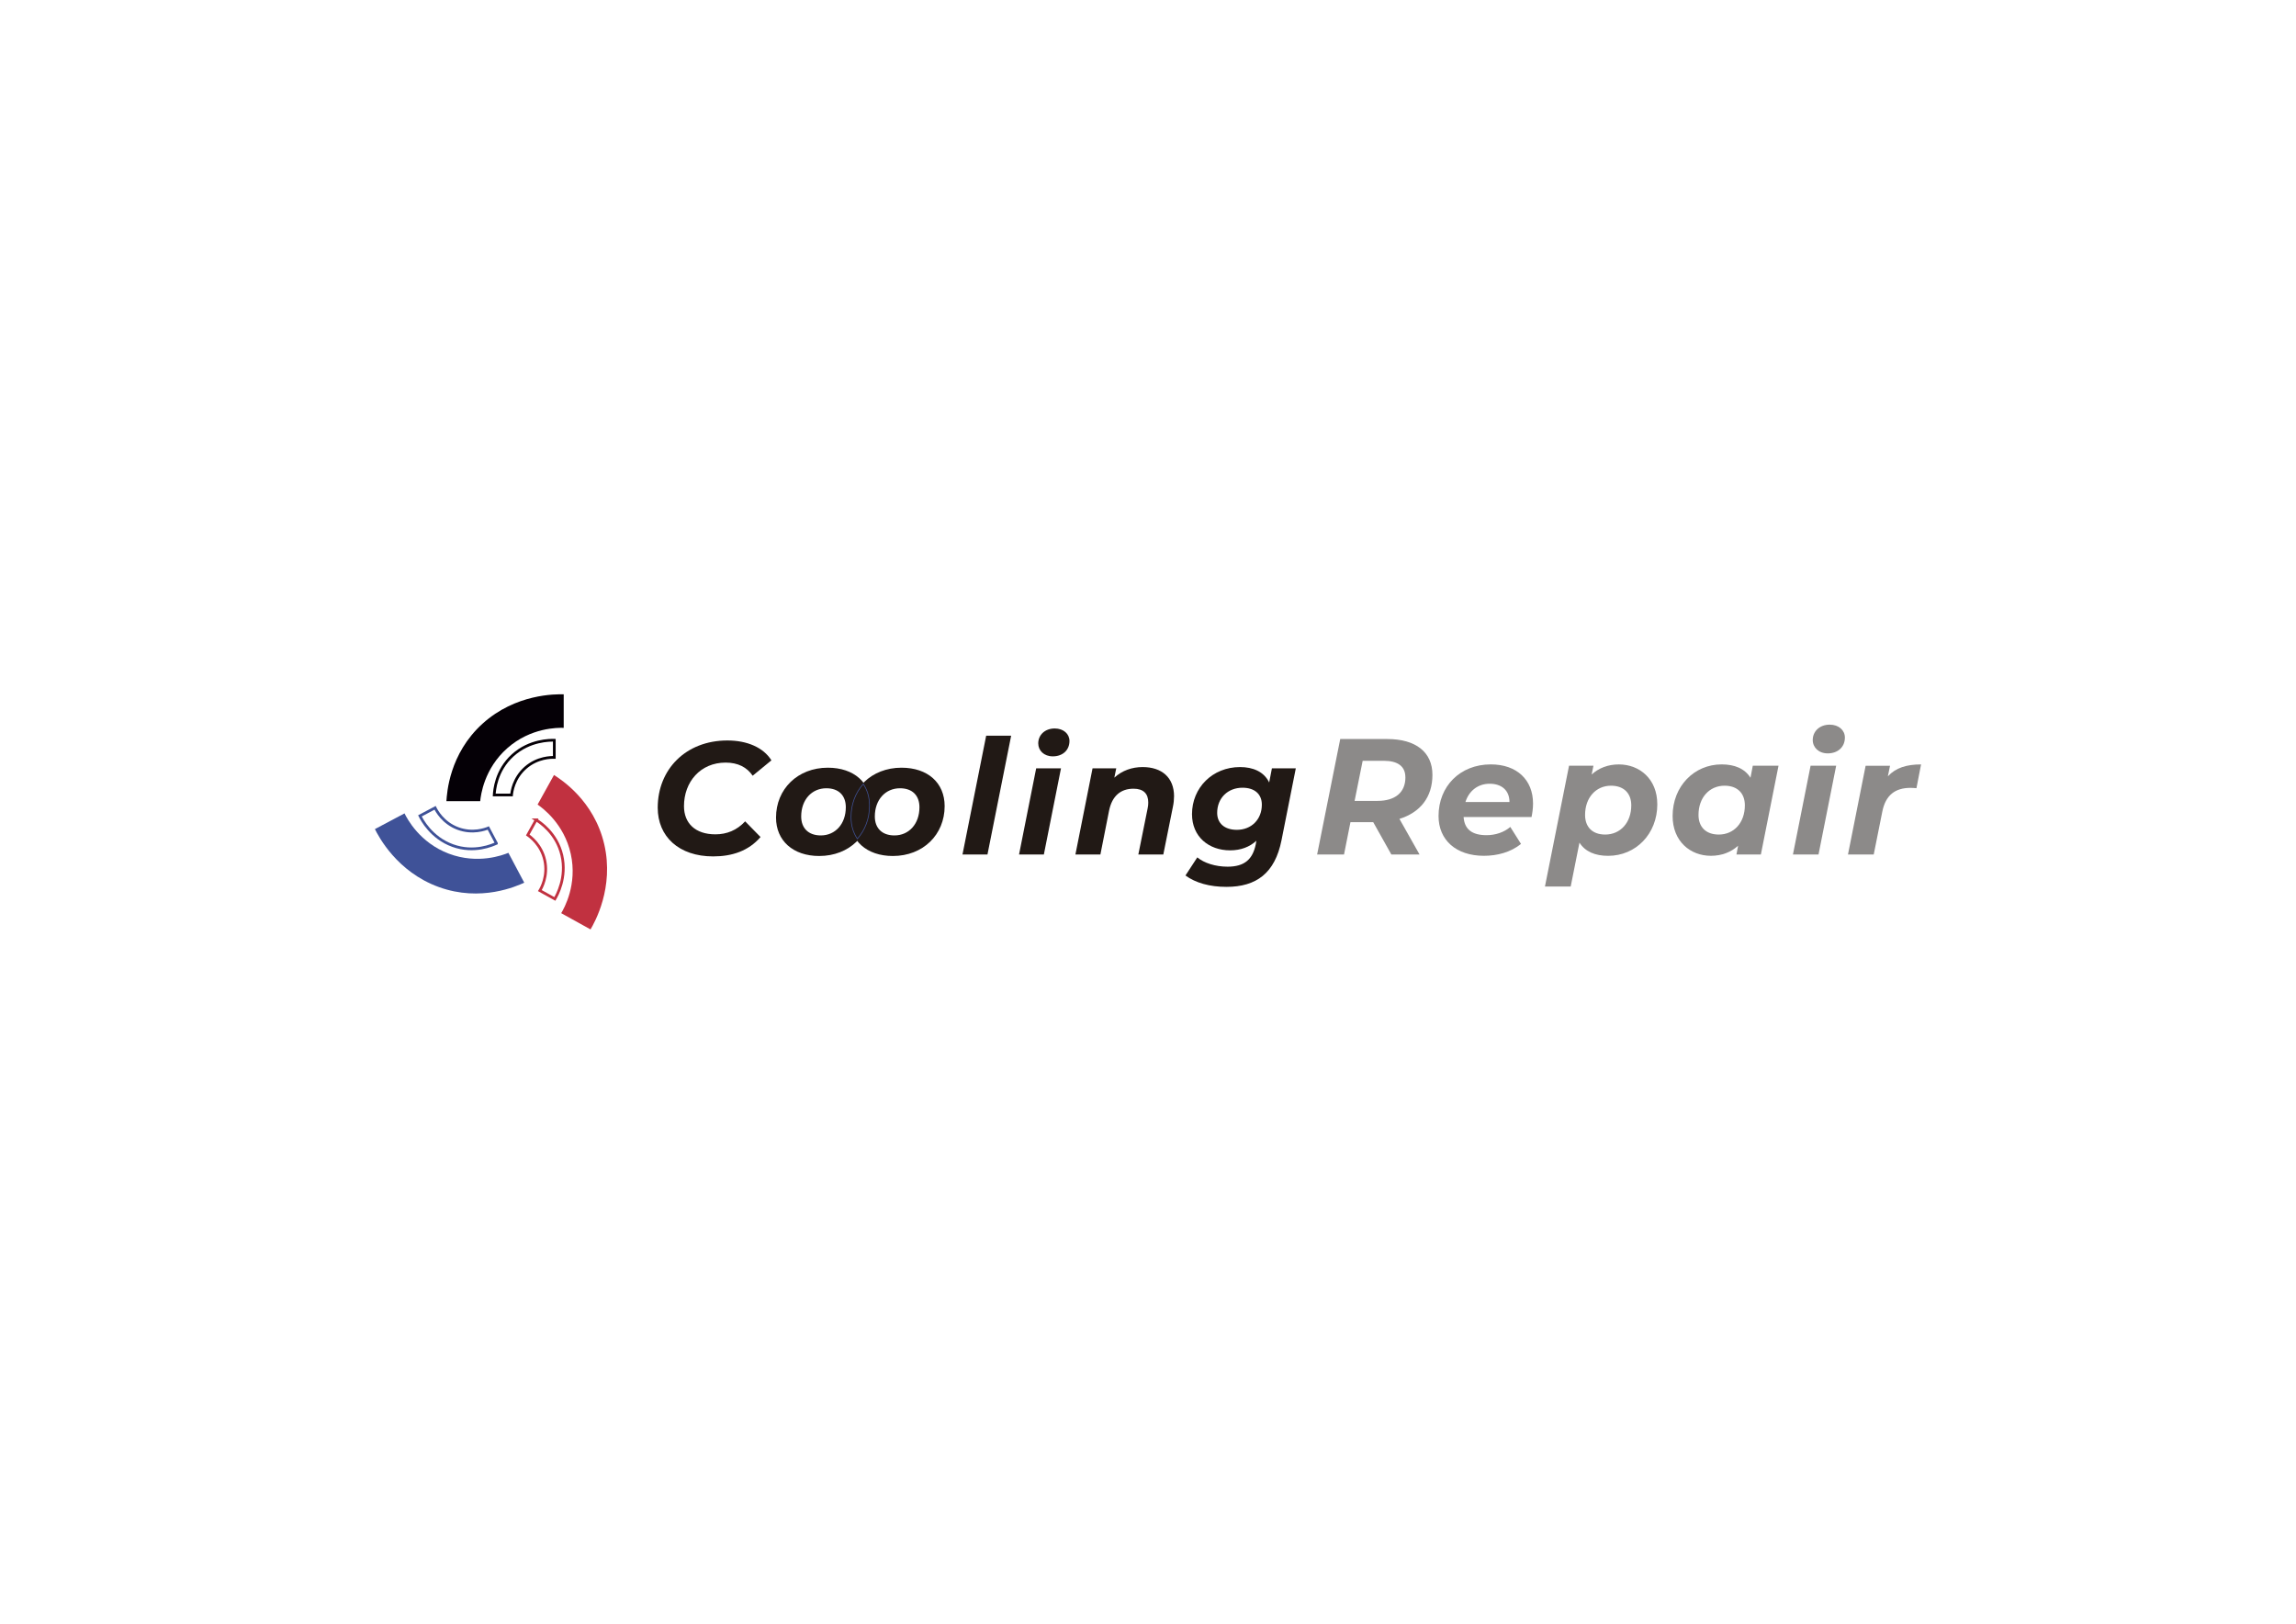
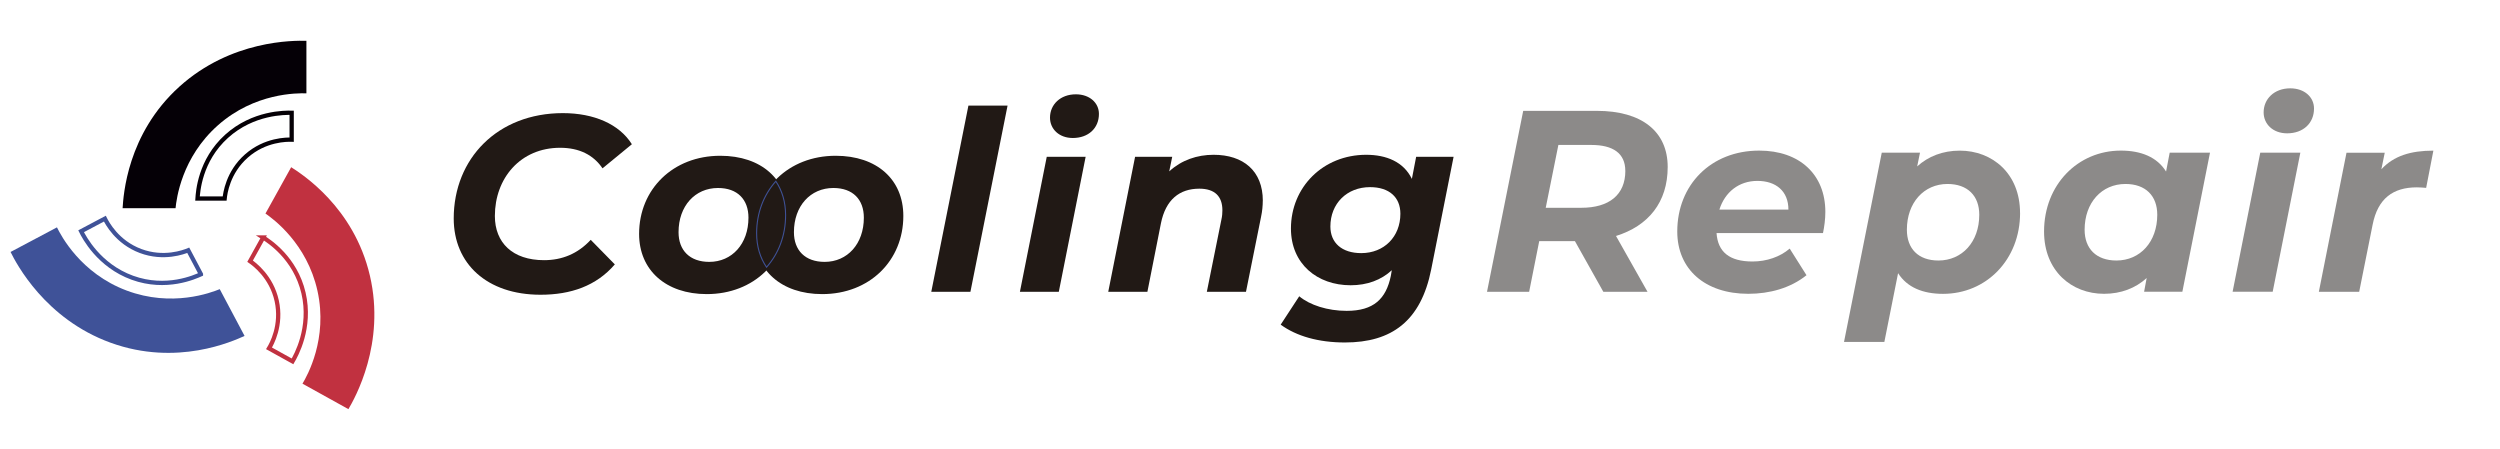
- <svg xmlns="http://www.w3.org/2000/svg" id="LOGO_COOLING_REPAIR" data-name="LOGO COOLING REPAIR" viewBox="0 0 841.89 595.28">
+ <svg xmlns="http://www.w3.org/2000/svg" id="LOGO_COOLING_REPAIR" data-name="LOGO COOLING REPAIR" viewBox="135 245 585 105">
  <defs>
    <style>
      .cls-1, .cls-2 {
        fill: #211915;
      }

      .cls-3, .cls-4, .cls-2, .cls-5 {
        stroke-miterlimit: 10;
      }

      .cls-3, .cls-4, .cls-5 {
        fill: none;
      }

      .cls-3, .cls-2 {
        stroke: #3f5298;
      }

      .cls-4 {
        stroke: #c13140;
      }

      .cls-6 {
        fill: #c13140;
      }

      .cls-2 {
        stroke-width: .25px;
      }

      .cls-5 {
        stroke: #050006;
      }

      .cls-7 {
        fill: #050006;
      }

      .cls-8 {
        fill: #8c8a89;
      }

      .cls-9 {
        fill: #3f5298;
      }
    </style>
  </defs>
  <g>
    <path class="cls-7" d="M163.68,293.72h12.4c.21-2.16,1.41-11.89,9.93-19.42,8.61-7.61,18.55-7.52,20.69-7.46v-12.29c-2.98-.08-17.62-.21-29.74,10.74-12.26,11.08-13.07,25.5-13.27,28.42Z" />
    <path class="cls-5" d="M181.22,291.45h6.35c.11-1.11.72-6.09,5.09-9.95,4.41-3.89,9.5-3.85,10.59-3.82v-6.29c-1.53-.04-9.02-.11-15.23,5.5-6.28,5.68-6.7,13.06-6.8,14.56Z" />
    <path class="cls-6" d="M203.13,284.13l-6.01,10.84c1.78,1.23,9.72,7,12.17,18.1,2.48,11.21-2.41,19.87-3.51,21.71,3.58,1.99,7.17,3.97,10.75,5.96,1.51-2.57,8.73-15.31,5.03-31.22-3.75-16.1-15.96-23.8-18.42-25.39Z" />
    <path class="cls-4" d="M196.6,300.57c-1.03,1.85-2.05,3.7-3.08,5.55.91.63,4.98,3.59,6.23,9.27,1.27,5.74-1.23,10.18-1.8,11.12l5.5,3.05c.77-1.32,4.47-7.84,2.57-15.99-1.92-8.24-8.17-12.19-9.44-13Z" />
    <path class="cls-9" d="M192.23,323.61l-5.81-10.95c-2.01.82-11.17,4.32-21.81.32-10.75-4.04-15.34-12.86-16.28-14.78-3.62,1.92-7.24,3.84-10.86,5.76,1.33,2.67,8.06,15.67,23.42,21.24,15.54,5.64,28.65-.39,31.33-1.59Z" />
    <path class="cls-3" d="M182.02,309.17l-2.97-5.61c-1.03.42-5.72,2.21-11.17.17-5.51-2.07-7.85-6.59-8.34-7.57-1.85.98-3.71,1.97-5.56,2.95.68,1.37,4.13,8.02,11.99,10.88,7.96,2.89,14.67-.2,16.05-.81Z" />
  </g>
  <g>
    <path class="cls-1" d="M241.17,296.13c0-14.03,10.27-24.66,25.54-24.66,7.28,0,13.21,2.58,16.15,7.28l-6.87,5.64c-2.11-3.11-5.4-4.81-9.92-4.81-9.28,0-15.27,7.1-15.27,15.97,0,6.22,4.11,10.33,11.51,10.33,4.17,0,7.87-1.47,10.92-4.76l5.64,5.75c-4.35,5.05-10.33,7.1-17.38,7.1-12.56,0-20.32-7.28-20.32-17.85Z" />
    <path class="cls-1" d="M361.61,269.71h9.16l-8.69,43.57h-9.16l8.69-43.57Z" />
    <path class="cls-1" d="M379.94,281.69h9.1l-6.28,31.59h-9.1l6.28-31.59ZM380.7,272.53c0-3.05,2.41-5.46,6.05-5.46,3.23,0,5.4,2,5.4,4.58,0,3.35-2.47,5.64-6.11,5.64-3.23,0-5.34-2.11-5.34-4.76Z" />
    <path class="cls-1" d="M430.49,291.96c0,1.17-.12,2.47-.41,3.82l-3.52,17.5h-9.16l3.41-16.91c.18-.76.23-1.53.23-2.17,0-3.23-1.76-5.05-5.4-5.05-4.64,0-7.87,2.58-8.98,8.1l-3.17,16.03h-9.16l6.28-31.59h8.69l-.7,3.41c2.88-2.64,6.52-3.88,10.39-3.88,6.93,0,11.51,3.76,11.51,10.75Z" />
    <path class="cls-1" d="M475.14,281.69l-5.23,26.31c-2.41,12.15-9.28,17.14-20.2,17.14-6.17,0-11.33-1.47-15.03-4.17l4.34-6.64c2.47,2.06,6.64,3.41,11.1,3.41,6.34,0,9.22-2.82,10.33-8.16l.23-1.35c-2.47,2.29-5.75,3.52-9.63,3.52-7.81,0-13.97-4.99-13.97-13.27,0-9.69,7.52-17.26,17.61-17.26,4.7,0,8.75,1.64,10.69,5.64l1-5.17h8.75ZM462.69,295.01c0-3.82-2.58-6.22-7.1-6.22-5.4,0-9.28,3.82-9.28,9.22,0,3.82,2.7,6.22,7.22,6.22,5.34,0,9.16-3.82,9.16-9.22Z" />
    <path class="cls-1" d="M284.55,299.74c0-10.46,7.94-18.29,18.99-18.29,9.64,0,15.83,5.55,15.83,14.08,0,10.46-7.89,18.29-18.99,18.29-9.58,0-15.83-5.61-15.83-14.08ZM310.14,295.94c0-4.26-2.57-6.95-7.13-6.95-5.37,0-9.23,4.21-9.23,10.34,0,4.26,2.63,6.95,7.19,6.95,5.32,0,9.17-4.21,9.17-10.34Z" />
    <path class="cls-1" d="M311.56,299.74c0-10.46,7.94-18.29,18.99-18.29,9.64,0,15.83,5.55,15.83,14.08,0,10.46-7.89,18.29-18.99,18.29-9.58,0-15.83-5.61-15.83-14.08ZM337.14,295.94c0-4.26-2.57-6.95-7.13-6.95-5.37,0-9.23,4.21-9.23,10.34,0,4.26,2.63,6.95,7.19,6.95,5.32,0,9.17-4.21,9.17-10.34Z" />
    <path class="cls-2" d="M312.05,299.59c0,3.07.83,5.75,2.32,7.94,2.82-3.19,4.46-7.4,4.46-12.17,0-3.08-.81-5.76-2.29-7.95-2.83,3.19-4.49,7.41-4.49,12.18Z" />
  </g>
  <g>
    <path class="cls-8" d="M513.14,300.21l7.38,13.07h-10.34l-6.65-11.86h-8.35l-2.36,11.86h-9.86l8.47-42.34h17.24c10.52,0,16.57,4.84,16.57,13.13s-4.54,13.79-12.1,16.15ZM515.32,284.97c0-4.11-2.9-6.05-7.92-6.05h-7.74l-2.96,14.7h8.35c6.47,0,10.28-3.02,10.28-8.65Z" />
    <path class="cls-8" d="M561.59,299.54h-24.92c.3,4.42,3.02,6.65,8.41,6.65,3.33,0,6.47-1.09,8.71-3.02l3.93,6.23c-3.75,3.02-8.65,4.35-13.61,4.35-10.16,0-16.63-5.75-16.63-14.58,0-10.89,7.86-18.93,19.17-18.93,9.5,0,15.48,5.63,15.48,14.34,0,1.75-.24,3.45-.55,4.96ZM537.34,294.04h16.15c0-4.3-2.9-6.71-7.26-6.71s-7.62,2.66-8.89,6.71Z" />
    <path class="cls-8" d="M607.7,294.83c0,10.95-7.92,18.93-18.03,18.93-4.72,0-8.41-1.51-10.52-4.84l-3.21,16.09h-9.44l8.83-44.28h8.95l-.66,3.21c2.6-2.36,5.99-3.69,9.98-3.69,7.56,0,14.09,5.32,14.09,14.58ZM598.15,295.25c0-4.42-2.72-7.2-7.44-7.2-5.5,0-9.5,4.36-9.5,10.71,0,4.42,2.66,7.2,7.38,7.2,5.56,0,9.56-4.36,9.56-10.71Z" />
    <path class="cls-8" d="M652.14,280.73l-6.47,32.54h-8.95l.6-3.21c-2.6,2.36-5.99,3.69-9.98,3.69-7.56,0-14.03-5.32-14.03-14.58,0-10.95,7.92-18.93,17.97-18.93,4.72,0,8.47,1.51,10.58,4.9l.85-4.42h9.44ZM639.8,295.25c0-4.42-2.72-7.2-7.44-7.2-5.56,0-9.56,4.36-9.56,10.71,0,4.42,2.72,7.2,7.44,7.2,5.56,0,9.56-4.36,9.56-10.71Z" />
    <path class="cls-8" d="M663.9,280.73h9.38l-6.47,32.54h-9.38l6.47-32.54ZM664.69,271.3c0-3.15,2.48-5.63,6.23-5.63,3.33,0,5.56,2.06,5.56,4.72,0,3.45-2.54,5.81-6.29,5.81-3.33,0-5.5-2.18-5.5-4.9Z" />
    <path class="cls-8" d="M704.41,280.25l-1.69,8.71c-.85-.06-1.39-.12-2.18-.12-5.56,0-9.13,2.6-10.34,8.71l-3.15,15.73h-9.44l6.47-32.54h8.95l-.79,3.87c2.9-3.15,6.9-4.36,12.16-4.36Z" />
  </g>
</svg>
